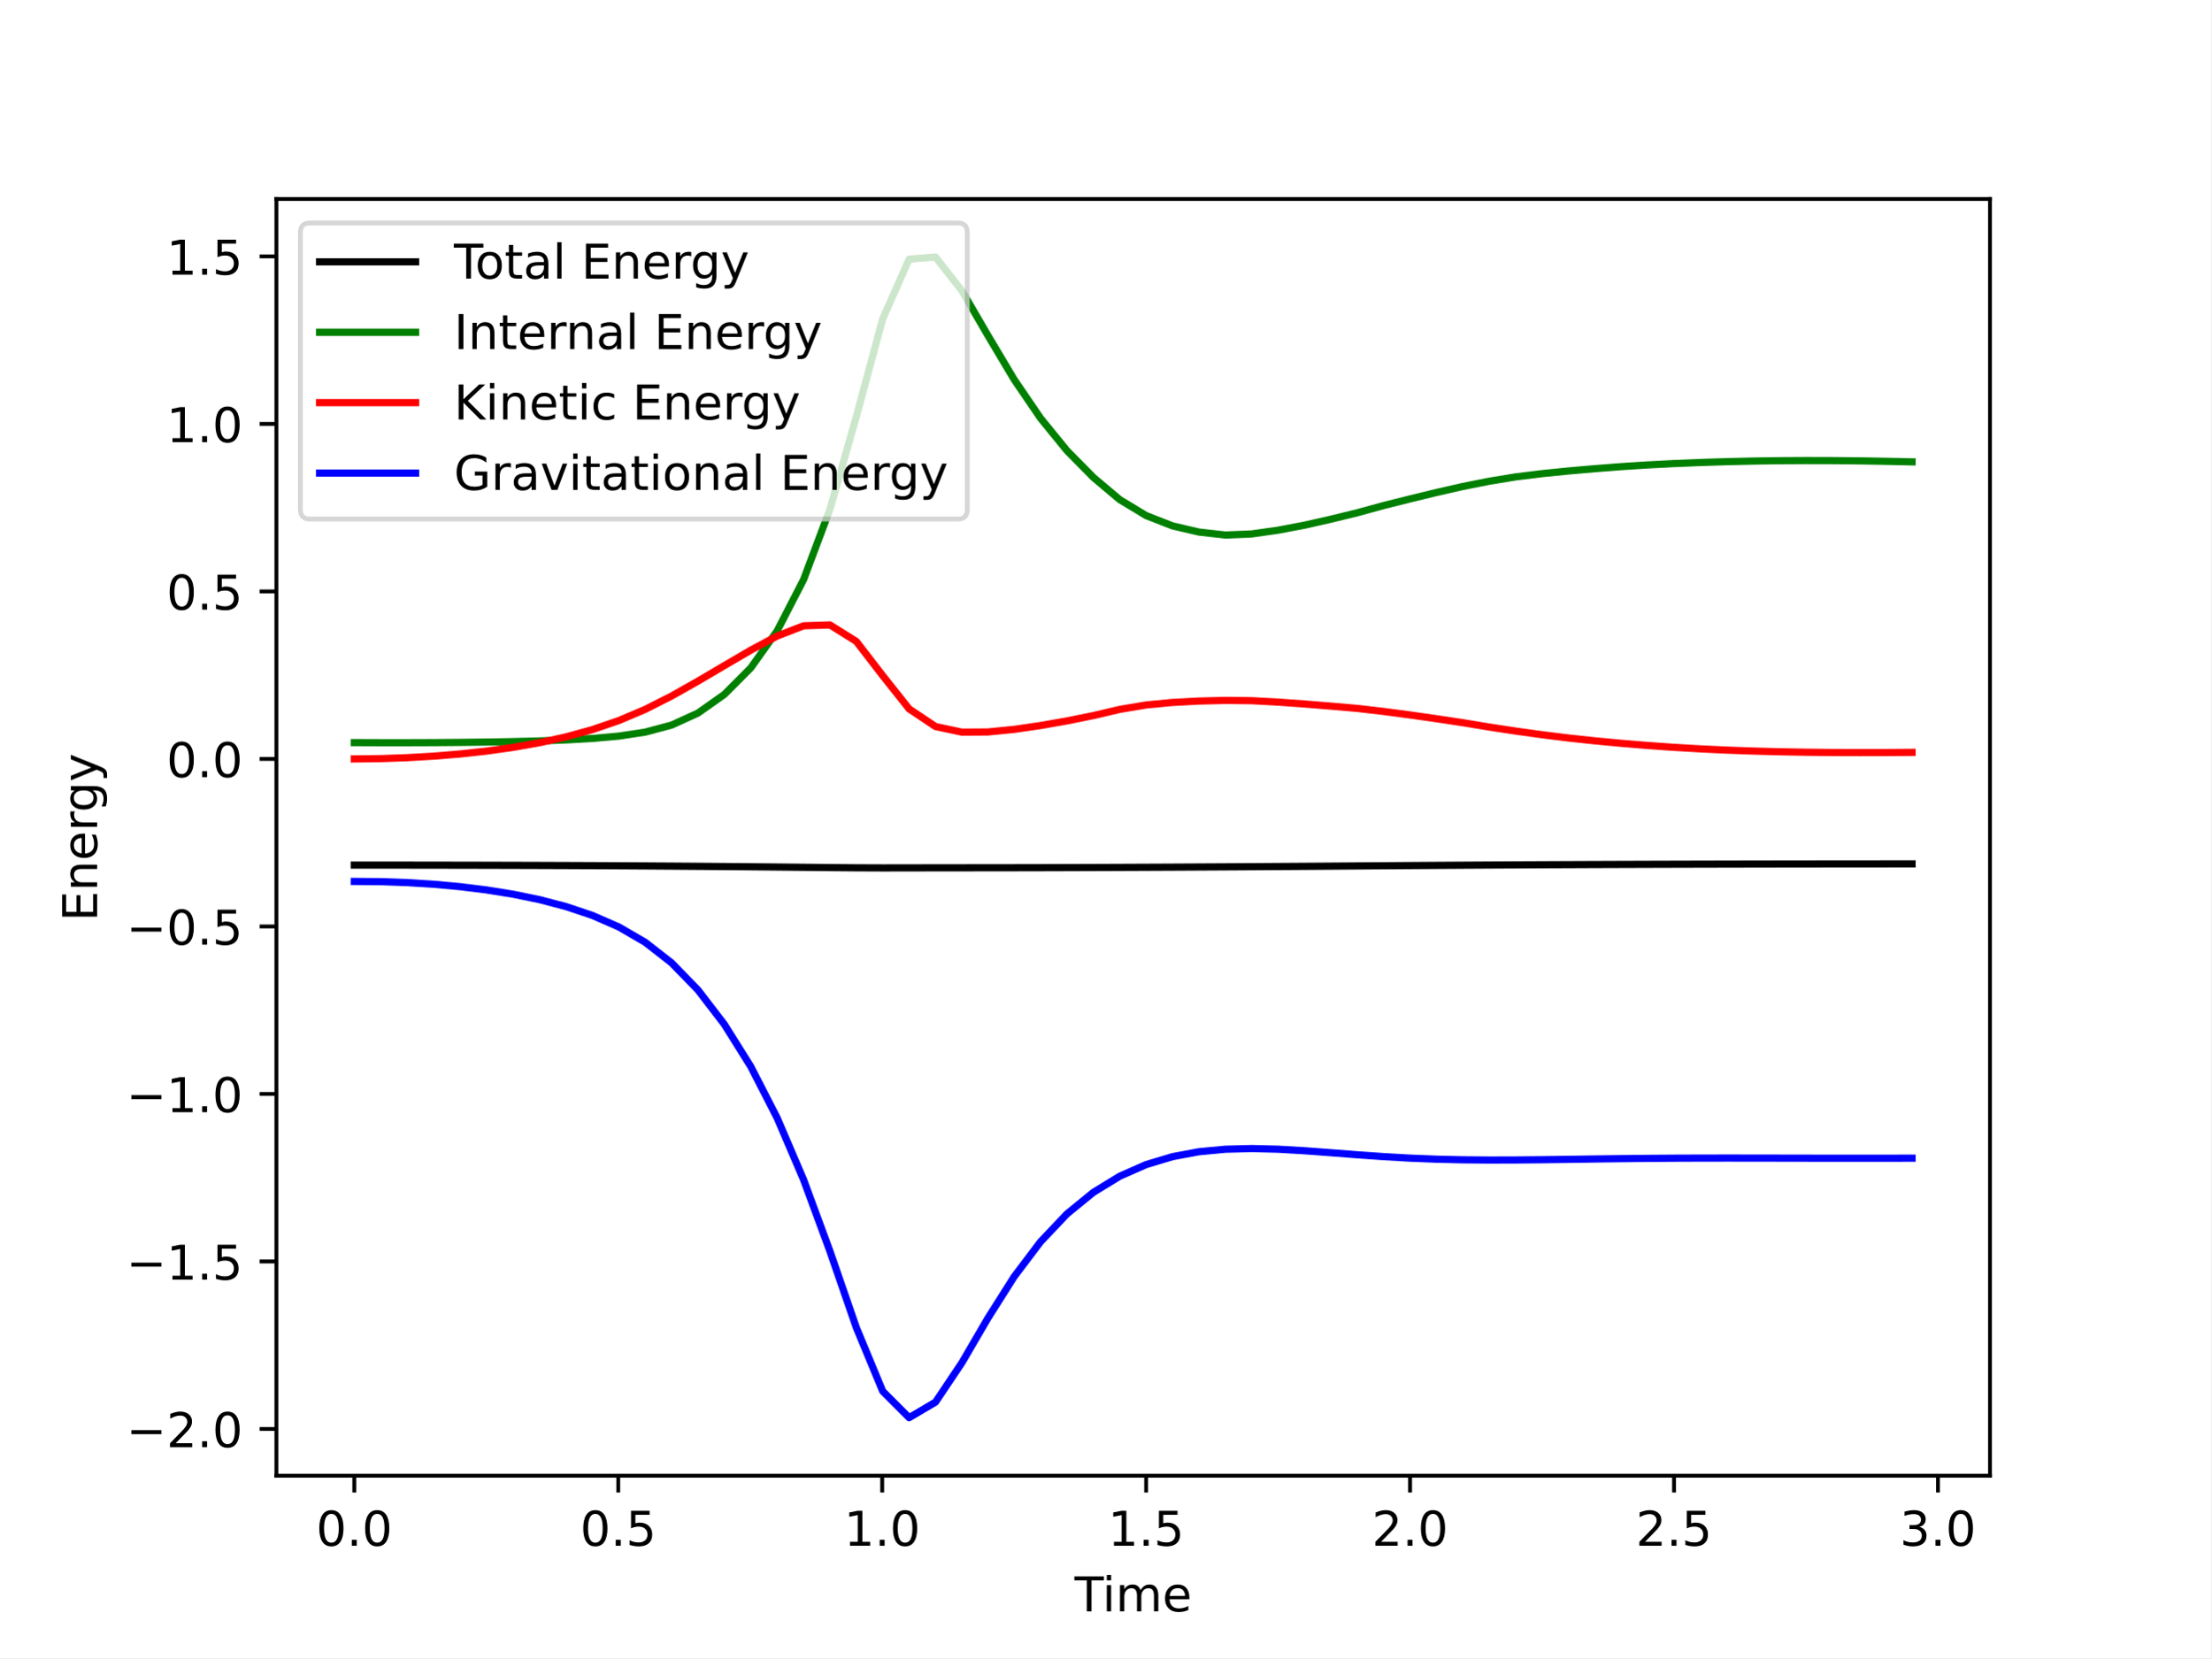
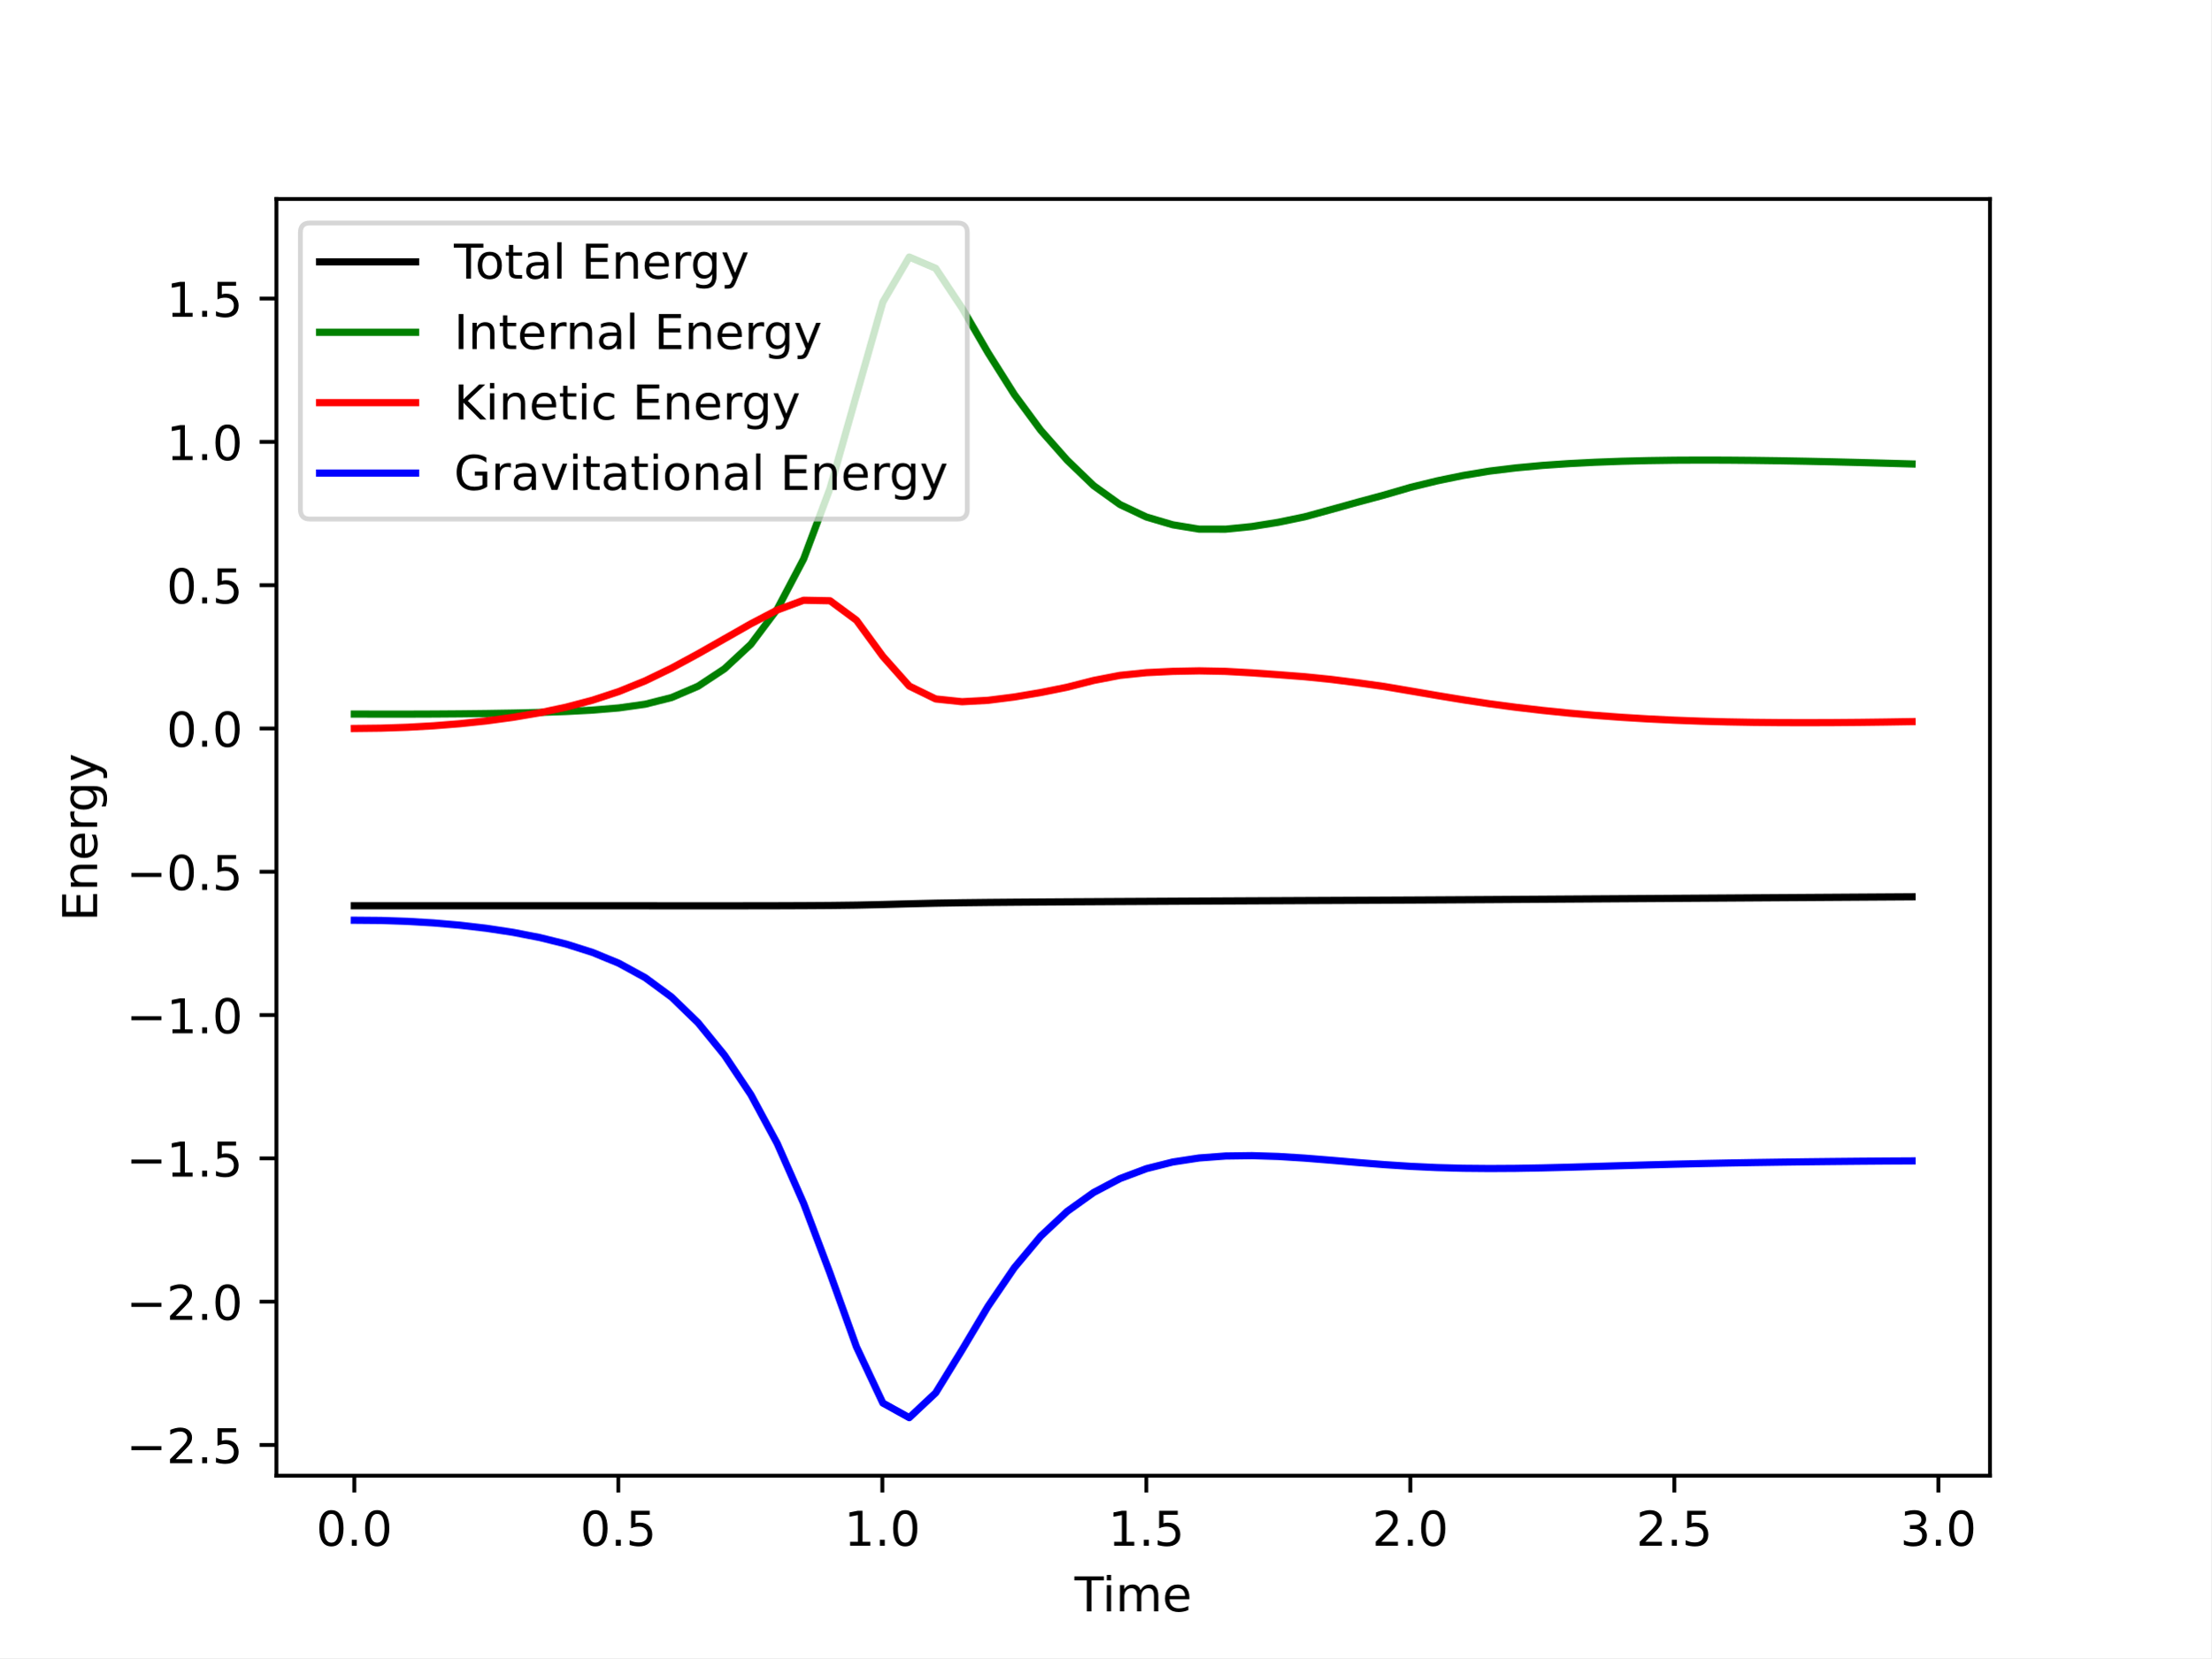
<svg xmlns="http://www.w3.org/2000/svg" xmlns:xlink="http://www.w3.org/1999/xlink" width="460.8pt" height="345.6pt" viewBox="0 0 460.8 345.6" version="1.1">
  <defs>
    <style type="text/css">*{stroke-linejoin: round; stroke-linecap: butt}</style>
  </defs>
  <g id="figure_1">
    <g id="patch_1">
      <path d="M 0 345.6  L 460.8 345.6  L 460.8 0  L 0 0  z " style="fill: #ffffff" />
    </g>
    <g id="axes_1">
      <g id="patch_2">
        <path d="M 57.6 307.584  L 414.72 307.584  L 414.72 41.472  L 57.6 41.472  z " style="fill: #ffffff" />
      </g>
      <g id="matplotlib.axis_1">
        <g id="xtick_1">
          <g id="line2d_1">
            <defs>
-               <path id="m2869c82981" d="M 0 0  L 0 3.5  " style="stroke: #000000; stroke-width: 0.8" />
-             </defs>
-             <g>
-               <use xlink:href="#m2869c82981" x="73.833" y="307.584" style="stroke: #000000; stroke-width: 0.8" />
+               <path id="m0161b5e053" d="M 0 0  L 0 3.5  " style="stroke: #000000; stroke-width: 0.8" />
+             </defs>
+             <g>
+               <use xlink:href="#m0161b5e053" x="73.833" y="307.584" style="stroke: #000000; stroke-width: 0.8" />
            </g>
          </g>
          <g id="text_1">
            <g transform="translate(65.88116 322.1824) scale(0.1 -0.1)">
              <defs>
                <path id="DejaVuSans-30" d="M 2034 4250  Q 1547 4250 1301 3770  Q 1056 3291 1056 2328  Q 1056 1369 1301 889  Q 1547 409 2034 409  Q 2525 409 2770 889  Q 3016 1369 3016 2328  Q 3016 3291 2770 3770  Q 2525 4250 2034 4250  z M 2034 4750  Q 2819 4750 3233 4129  Q 3647 3509 3647 2328  Q 3647 1150 3233 529  Q 2819 -91 2034 -91  Q 1250 -91 836 529  Q 422 1150 422 2328  Q 422 3509 836 4129  Q 1250 4750 2034 4750  z " transform="scale(0.015625)" />
                <path id="DejaVuSans-2e" d="M 684 794  L 1344 794  L 1344 0  L 684 0  L 684 794  z " transform="scale(0.015625)" />
              </defs>
              <use xlink:href="#DejaVuSans-30" />
              <use xlink:href="#DejaVuSans-2e" x="63.623" />
              <use xlink:href="#DejaVuSans-30" x="95.41" />
            </g>
          </g>
        </g>
        <g id="xtick_2">
          <g id="line2d_2">
            <g>
-               <use xlink:href="#m2869c82981" x="128.841" y="307.584" style="stroke: #000000; stroke-width: 0.8" />
+               <use xlink:href="#m0161b5e053" x="128.855" y="307.584" style="stroke: #000000; stroke-width: 0.8" />
            </g>
          </g>
          <g id="text_2">
-             <g transform="translate(120.8893 322.1824) scale(0.1 -0.1)">
+             <g transform="translate(120.9037 322.1824) scale(0.1 -0.1)">
              <defs>
                <path id="DejaVuSans-35" d="M 691 4666  L 3169 4666  L 3169 4134  L 1269 4134  L 1269 2991  Q 1406 3038 1543 3061  Q 1681 3084 1819 3084  Q 2600 3084 3056 2656  Q 3513 2228 3513 1497  Q 3513 744 3044 326  Q 2575 -91 1722 -91  Q 1428 -91 1123 -41  Q 819 9 494 109  L 494 744  Q 775 591 1075 516  Q 1375 441 1709 441  Q 2250 441 2565 725  Q 2881 1009 2881 1497  Q 2881 1984 2565 2268  Q 2250 2553 1709 2553  Q 1456 2553 1204 2497  Q 953 2441 691 2322  L 691 4666  z " transform="scale(0.015625)" />
              </defs>
              <use xlink:href="#DejaVuSans-30" />
              <use xlink:href="#DejaVuSans-2e" x="63.623" />
              <use xlink:href="#DejaVuSans-35" x="95.41" />
            </g>
          </g>
        </g>
        <g id="xtick_3">
          <g id="line2d_3">
            <g>
-               <use xlink:href="#m2869c82981" x="183.849" y="307.584" style="stroke: #000000; stroke-width: 0.8" />
+               <use xlink:href="#m0161b5e053" x="183.878" y="307.584" style="stroke: #000000; stroke-width: 0.8" />
            </g>
          </g>
          <g id="text_3">
-             <g transform="translate(175.8974 322.1824) scale(0.1 -0.1)">
+             <g transform="translate(175.9263 322.1824) scale(0.1 -0.1)">
              <defs>
                <path id="DejaVuSans-31" d="M 794 531  L 1825 531  L 1825 4091  L 703 3866  L 703 4441  L 1819 4666  L 2450 4666  L 2450 531  L 3481 531  L 3481 0  L 794 0  L 794 531  z " transform="scale(0.015625)" />
              </defs>
              <use xlink:href="#DejaVuSans-31" />
              <use xlink:href="#DejaVuSans-2e" x="63.623" />
              <use xlink:href="#DejaVuSans-30" x="95.41" />
            </g>
          </g>
        </g>
        <g id="xtick_4">
          <g id="line2d_4">
            <g>
-               <use xlink:href="#m2869c82981" x="238.857" y="307.584" style="stroke: #000000; stroke-width: 0.8" />
+               <use xlink:href="#m0161b5e053" x="238.9" y="307.584" style="stroke: #000000; stroke-width: 0.8" />
            </g>
          </g>
          <g id="text_4">
-             <g transform="translate(230.9056 322.1824) scale(0.1 -0.1)">
+             <g transform="translate(230.9489 322.1824) scale(0.1 -0.1)">
              <use xlink:href="#DejaVuSans-31" />
              <use xlink:href="#DejaVuSans-2e" x="63.623" />
              <use xlink:href="#DejaVuSans-35" x="95.41" />
            </g>
          </g>
        </g>
        <g id="xtick_5">
          <g id="line2d_5">
            <g>
-               <use xlink:href="#m2869c82981" x="293.865" y="307.584" style="stroke: #000000; stroke-width: 0.8" />
+               <use xlink:href="#m0161b5e053" x="293.923" y="307.584" style="stroke: #000000; stroke-width: 0.8" />
            </g>
          </g>
          <g id="text_5">
-             <g transform="translate(285.9137 322.1824) scale(0.1 -0.1)">
+             <g transform="translate(285.9715 322.1824) scale(0.1 -0.1)">
              <defs>
                <path id="DejaVuSans-32" d="M 1228 531  L 3431 531  L 3431 0  L 469 0  L 469 531  Q 828 903 1448 1529  Q 2069 2156 2228 2338  Q 2531 2678 2651 2914  Q 2772 3150 2772 3378  Q 2772 3750 2511 3984  Q 2250 4219 1831 4219  Q 1534 4219 1204 4116  Q 875 4013 500 3803  L 500 4441  Q 881 4594 1212 4672  Q 1544 4750 1819 4750  Q 2544 4750 2975 4387  Q 3406 4025 3406 3419  Q 3406 3131 3298 2873  Q 3191 2616 2906 2266  Q 2828 2175 2409 1742  Q 1991 1309 1228 531  z " transform="scale(0.015625)" />
              </defs>
              <use xlink:href="#DejaVuSans-32" />
              <use xlink:href="#DejaVuSans-2e" x="63.623" />
              <use xlink:href="#DejaVuSans-30" x="95.41" />
            </g>
          </g>
        </g>
        <g id="xtick_6">
          <g id="line2d_6">
            <g>
-               <use xlink:href="#m2869c82981" x="348.873" y="307.584" style="stroke: #000000; stroke-width: 0.8" />
+               <use xlink:href="#m0161b5e053" x="348.946" y="307.584" style="stroke: #000000; stroke-width: 0.8" />
            </g>
          </g>
          <g id="text_6">
-             <g transform="translate(340.9218 322.1824) scale(0.1 -0.1)">
+             <g transform="translate(340.9941 322.1824) scale(0.1 -0.1)">
              <use xlink:href="#DejaVuSans-32" />
              <use xlink:href="#DejaVuSans-2e" x="63.623" />
              <use xlink:href="#DejaVuSans-35" x="95.41" />
            </g>
          </g>
        </g>
        <g id="xtick_7">
          <g id="line2d_7">
            <g>
-               <use xlink:href="#m2869c82981" x="403.882" y="307.584" style="stroke: #000000; stroke-width: 0.8" />
+               <use xlink:href="#m0161b5e053" x="403.968" y="307.584" style="stroke: #000000; stroke-width: 0.8" />
            </g>
          </g>
          <g id="text_7">
-             <g transform="translate(395.93 322.1824) scale(0.1 -0.1)">
+             <g transform="translate(396.0166 322.1824) scale(0.1 -0.1)">
              <defs>
                <path id="DejaVuSans-33" d="M 2597 2516  Q 3050 2419 3304 2112  Q 3559 1806 3559 1356  Q 3559 666 3084 287  Q 2609 -91 1734 -91  Q 1441 -91 1130 -33  Q 819 25 488 141  L 488 750  Q 750 597 1062 519  Q 1375 441 1716 441  Q 2309 441 2620 675  Q 2931 909 2931 1356  Q 2931 1769 2642 2001  Q 2353 2234 1838 2234  L 1294 2234  L 1294 2753  L 1863 2753  Q 2328 2753 2575 2939  Q 2822 3125 2822 3475  Q 2822 3834 2567 4026  Q 2313 4219 1838 4219  Q 1578 4219 1281 4162  Q 984 4106 628 3988  L 628 4550  Q 988 4650 1302 4700  Q 1616 4750 1894 4750  Q 2613 4750 3031 4423  Q 3450 4097 3450 3541  Q 3450 3153 3228 2886  Q 3006 2619 2597 2516  z " transform="scale(0.015625)" />
              </defs>
              <use xlink:href="#DejaVuSans-33" />
              <use xlink:href="#DejaVuSans-2e" x="63.623" />
              <use xlink:href="#DejaVuSans-30" x="95.41" />
            </g>
          </g>
        </g>
        <g id="text_8">
          <g transform="translate(223.9264 335.8606) scale(0.1 -0.1)">
            <defs>
              <path id="DejaVuSans-54" d="M -19 4666  L 3928 4666  L 3928 4134  L 2272 4134  L 2272 0  L 1638 0  L 1638 4134  L -19 4134  L -19 4666  z " transform="scale(0.015625)" />
              <path id="DejaVuSans-69" d="M 603 3500  L 1178 3500  L 1178 0  L 603 0  L 603 3500  z M 603 4863  L 1178 4863  L 1178 4134  L 603 4134  L 603 4863  z " transform="scale(0.015625)" />
              <path id="DejaVuSans-6d" d="M 3328 2828  Q 3544 3216 3844 3400  Q 4144 3584 4550 3584  Q 5097 3584 5394 3201  Q 5691 2819 5691 2113  L 5691 0  L 5113 0  L 5113 2094  Q 5113 2597 4934 2840  Q 4756 3084 4391 3084  Q 3944 3084 3684 2787  Q 3425 2491 3425 1978  L 3425 0  L 2847 0  L 2847 2094  Q 2847 2600 2669 2842  Q 2491 3084 2119 3084  Q 1678 3084 1418 2786  Q 1159 2488 1159 1978  L 1159 0  L 581 0  L 581 3500  L 1159 3500  L 1159 2956  Q 1356 3278 1631 3431  Q 1906 3584 2284 3584  Q 2666 3584 2933 3390  Q 3200 3197 3328 2828  z " transform="scale(0.015625)" />
              <path id="DejaVuSans-65" d="M 3597 1894  L 3597 1613  L 953 1613  Q 991 1019 1311 708  Q 1631 397 2203 397  Q 2534 397 2845 478  Q 3156 559 3463 722  L 3463 178  Q 3153 47 2828 -22  Q 2503 -91 2169 -91  Q 1331 -91 842 396  Q 353 884 353 1716  Q 353 2575 817 3079  Q 1281 3584 2069 3584  Q 2775 3584 3186 3129  Q 3597 2675 3597 1894  z M 3022 2063  Q 3016 2534 2758 2815  Q 2500 3097 2075 3097  Q 1594 3097 1305 2825  Q 1016 2553 972 2059  L 3022 2063  z " transform="scale(0.015625)" />
            </defs>
            <use xlink:href="#DejaVuSans-54" />
            <use xlink:href="#DejaVuSans-69" x="57.959" />
            <use xlink:href="#DejaVuSans-6d" x="85.742" />
            <use xlink:href="#DejaVuSans-65" x="183.154" />
          </g>
        </g>
      </g>
      <g id="matplotlib.axis_2">
        <g id="ytick_1">
          <g id="line2d_8">
            <defs>
-               <path id="m9aa78bc0cb" d="M 0 0  L -3.5 0  " style="stroke: #000000; stroke-width: 0.8" />
-             </defs>
-             <g>
-               <use xlink:href="#m9aa78bc0cb" x="57.6" y="297.841" style="stroke: #000000; stroke-width: 0.8" />
+               <path id="m5832516629" d="M 0 0  L -3.5 0  " style="stroke: #000000; stroke-width: 0.8" />
+             </defs>
+             <g>
+               <use xlink:href="#m5832516629" x="57.6" y="301.179" style="stroke: #000000; stroke-width: 0.8" />
            </g>
          </g>
          <g id="text_9">
-             <g transform="translate(26.31719 301.6406) scale(0.1 -0.1)">
+             <g transform="translate(26.31719 304.9782) scale(0.1 -0.1)">
              <defs>
                <path id="DejaVuSans-2212" d="M 678 2272  L 4684 2272  L 4684 1741  L 678 1741  L 678 2272  z " transform="scale(0.015625)" />
              </defs>
+               <use xlink:href="#DejaVuSans-2212" />
+               <use xlink:href="#DejaVuSans-32" x="83.789" />
+               <use xlink:href="#DejaVuSans-2e" x="147.412" />
+               <use xlink:href="#DejaVuSans-35" x="179.199" />
+             </g>
+           </g>
+         </g>
+         <g id="ytick_2">
+           <g id="line2d_9">
+             <g>
+               <use xlink:href="#m5832516629" x="57.6" y="271.31" style="stroke: #000000; stroke-width: 0.8" />
+             </g>
+           </g>
+           <g id="text_10">
+             <g transform="translate(26.31719 275.109) scale(0.1 -0.1)">
              <use xlink:href="#DejaVuSans-2212" />
              <use xlink:href="#DejaVuSans-32" x="83.789" />
              <use xlink:href="#DejaVuSans-2e" x="147.412" />
              <use xlink:href="#DejaVuSans-30" x="179.199" />
            </g>
          </g>
        </g>
-         <g id="ytick_2">
-           <g id="line2d_9">
-             <g>
-               <use xlink:href="#m9aa78bc0cb" x="57.6" y="262.927" style="stroke: #000000; stroke-width: 0.8" />
-             </g>
-           </g>
-           <g id="text_10">
-             <g transform="translate(26.31719 266.726) scale(0.1 -0.1)">
+         <g id="ytick_3">
+           <g id="line2d_10">
+             <g>
+               <use xlink:href="#m5832516629" x="57.6" y="241.44" style="stroke: #000000; stroke-width: 0.8" />
+             </g>
+           </g>
+           <g id="text_11">
+             <g transform="translate(26.31719 245.2397) scale(0.1 -0.1)">
              <use xlink:href="#DejaVuSans-2212" />
              <use xlink:href="#DejaVuSans-31" x="83.789" />
              <use xlink:href="#DejaVuSans-2e" x="147.412" />
              <use xlink:href="#DejaVuSans-35" x="179.199" />
            </g>
          </g>
        </g>
-         <g id="ytick_3">
-           <g id="line2d_10">
-             <g>
-               <use xlink:href="#m9aa78bc0cb" x="57.6" y="228.012" style="stroke: #000000; stroke-width: 0.8" />
-             </g>
-           </g>
-           <g id="text_11">
-             <g transform="translate(26.31719 231.8115) scale(0.1 -0.1)">
+         <g id="ytick_4">
+           <g id="line2d_11">
+             <g>
+               <use xlink:href="#m5832516629" x="57.6" y="211.571" style="stroke: #000000; stroke-width: 0.8" />
+             </g>
+           </g>
+           <g id="text_12">
+             <g transform="translate(26.31719 215.3704) scale(0.1 -0.1)">
              <use xlink:href="#DejaVuSans-2212" />
              <use xlink:href="#DejaVuSans-31" x="83.789" />
              <use xlink:href="#DejaVuSans-2e" x="147.412" />
              <use xlink:href="#DejaVuSans-30" x="179.199" />
            </g>
          </g>
        </g>
-         <g id="ytick_4">
-           <g id="line2d_11">
-             <g>
-               <use xlink:href="#m9aa78bc0cb" x="57.6" y="193.098" style="stroke: #000000; stroke-width: 0.8" />
-             </g>
-           </g>
-           <g id="text_12">
-             <g transform="translate(26.31719 196.8969) scale(0.1 -0.1)">
+         <g id="ytick_5">
+           <g id="line2d_12">
+             <g>
+               <use xlink:href="#m5832516629" x="57.6" y="181.702" style="stroke: #000000; stroke-width: 0.8" />
+             </g>
+           </g>
+           <g id="text_13">
+             <g transform="translate(26.31719 185.5011) scale(0.1 -0.1)">
              <use xlink:href="#DejaVuSans-2212" />
              <use xlink:href="#DejaVuSans-30" x="83.789" />
              <use xlink:href="#DejaVuSans-2e" x="147.412" />
              <use xlink:href="#DejaVuSans-35" x="179.199" />
            </g>
          </g>
        </g>
-         <g id="ytick_5">
-           <g id="line2d_12">
-             <g>
-               <use xlink:href="#m9aa78bc0cb" x="57.6" y="158.183" style="stroke: #000000; stroke-width: 0.8" />
-             </g>
-           </g>
-           <g id="text_13">
-             <g transform="translate(34.69687 161.9823) scale(0.1 -0.1)">
-               <use xlink:href="#DejaVuSans-30" />
-               <use xlink:href="#DejaVuSans-2e" x="63.623" />
-               <use xlink:href="#DejaVuSans-30" x="95.41" />
-             </g>
-           </g>
-         </g>
        <g id="ytick_6">
          <g id="line2d_13">
            <g>
-               <use xlink:href="#m9aa78bc0cb" x="57.6" y="123.269" style="stroke: #000000; stroke-width: 0.8" />
+               <use xlink:href="#m5832516629" x="57.6" y="151.833" style="stroke: #000000; stroke-width: 0.8" />
            </g>
          </g>
          <g id="text_14">
-             <g transform="translate(34.69687 127.0678) scale(0.1 -0.1)">
+             <g transform="translate(34.69687 155.6319) scale(0.1 -0.1)">
              <use xlink:href="#DejaVuSans-30" />
              <use xlink:href="#DejaVuSans-2e" x="63.623" />
-               <use xlink:href="#DejaVuSans-35" x="95.41" />
+               <use xlink:href="#DejaVuSans-30" x="95.41" />
            </g>
          </g>
        </g>
        <g id="ytick_7">
          <g id="line2d_14">
            <g>
-               <use xlink:href="#m9aa78bc0cb" x="57.6" y="88.354" style="stroke: #000000; stroke-width: 0.8" />
+               <use xlink:href="#m5832516629" x="57.6" y="121.963" style="stroke: #000000; stroke-width: 0.8" />
            </g>
          </g>
          <g id="text_15">
-             <g transform="translate(34.69687 92.15322) scale(0.1 -0.1)">
-               <use xlink:href="#DejaVuSans-31" />
-               <use xlink:href="#DejaVuSans-2e" x="63.623" />
-               <use xlink:href="#DejaVuSans-30" x="95.41" />
+             <g transform="translate(34.69687 125.7626) scale(0.1 -0.1)">
+               <use xlink:href="#DejaVuSans-30" />
+               <use xlink:href="#DejaVuSans-2e" x="63.623" />
+               <use xlink:href="#DejaVuSans-35" x="95.41" />
            </g>
          </g>
        </g>
        <g id="ytick_8">
          <g id="line2d_15">
            <g>
-               <use xlink:href="#m9aa78bc0cb" x="57.6" y="53.439" style="stroke: #000000; stroke-width: 0.8" />
+               <use xlink:href="#m5832516629" x="57.6" y="92.094" style="stroke: #000000; stroke-width: 0.8" />
            </g>
          </g>
          <g id="text_16">
-             <g transform="translate(34.69687 57.23866) scale(0.1 -0.1)">
+             <g transform="translate(34.69687 95.89332) scale(0.1 -0.1)">
              <use xlink:href="#DejaVuSans-31" />
              <use xlink:href="#DejaVuSans-2e" x="63.623" />
+               <use xlink:href="#DejaVuSans-30" x="95.41" />
+             </g>
+           </g>
+         </g>
+         <g id="ytick_9">
+           <g id="line2d_16">
+             <g>
+               <use xlink:href="#m5832516629" x="57.6" y="62.225" style="stroke: #000000; stroke-width: 0.8" />
+             </g>
+           </g>
+           <g id="text_17">
+             <g transform="translate(34.69687 66.02405) scale(0.1 -0.1)">
+               <use xlink:href="#DejaVuSans-31" />
+               <use xlink:href="#DejaVuSans-2e" x="63.623" />
              <use xlink:href="#DejaVuSans-35" x="95.41" />
            </g>
          </g>
        </g>
-         <g id="text_17">
+         <g id="text_18">
          <g transform="translate(20.2375 192.0342) rotate(-90) scale(0.1 -0.1)">
            <defs>
              <path id="DejaVuSans-45" d="M 628 4666  L 3578 4666  L 3578 4134  L 1259 4134  L 1259 2753  L 3481 2753  L 3481 2222  L 1259 2222  L 1259 531  L 3634 531  L 3634 0  L 628 0  L 628 4666  z " transform="scale(0.015625)" />
              <path id="DejaVuSans-6e" d="M 3513 2113  L 3513 0  L 2938 0  L 2938 2094  Q 2938 2591 2744 2837  Q 2550 3084 2163 3084  Q 1697 3084 1428 2787  Q 1159 2491 1159 1978  L 1159 0  L 581 0  L 581 3500  L 1159 3500  L 1159 2956  Q 1366 3272 1645 3428  Q 1925 3584 2291 3584  Q 2894 3584 3203 3211  Q 3513 2838 3513 2113  z " transform="scale(0.015625)" />
              <path id="DejaVuSans-72" d="M 2631 2963  Q 2534 3019 2420 3045  Q 2306 3072 2169 3072  Q 1681 3072 1420 2755  Q 1159 2438 1159 1844  L 1159 0  L 581 0  L 581 3500  L 1159 3500  L 1159 2956  Q 1341 3275 1631 3429  Q 1922 3584 2338 3584  Q 2397 3584 2469 3576  Q 2541 3569 2628 3553  L 2631 2963  z " transform="scale(0.015625)" />
              <path id="DejaVuSans-67" d="M 2906 1791  Q 2906 2416 2648 2759  Q 2391 3103 1925 3103  Q 1463 3103 1205 2759  Q 947 2416 947 1791  Q 947 1169 1205 825  Q 1463 481 1925 481  Q 2391 481 2648 825  Q 2906 1169 2906 1791  z M 3481 434  Q 3481 -459 3084 -895  Q 2688 -1331 1869 -1331  Q 1566 -1331 1297 -1286  Q 1028 -1241 775 -1147  L 775 -588  Q 1028 -725 1275 -790  Q 1522 -856 1778 -856  Q 2344 -856 2625 -561  Q 2906 -266 2906 331  L 2906 616  Q 2728 306 2450 153  Q 2172 0 1784 0  Q 1141 0 747 490  Q 353 981 353 1791  Q 353 2603 747 3093  Q 1141 3584 1784 3584  Q 2172 3584 2450 3431  Q 2728 3278 2906 2969  L 2906 3500  L 3481 3500  L 3481 434  z " transform="scale(0.015625)" />
              <path id="DejaVuSans-79" d="M 2059 -325  Q 1816 -950 1584 -1140  Q 1353 -1331 966 -1331  L 506 -1331  L 506 -850  L 844 -850  Q 1081 -850 1212 -737  Q 1344 -625 1503 -206  L 1606 56  L 191 3500  L 800 3500  L 1894 763  L 2988 3500  L 3597 3500  L 2059 -325  z " transform="scale(0.015625)" />
            </defs>
            <use xlink:href="#DejaVuSans-45" />
            <use xlink:href="#DejaVuSans-6e" x="63.184" />
            <use xlink:href="#DejaVuSans-65" x="126.562" />
            <use xlink:href="#DejaVuSans-72" x="188.086" />
            <use xlink:href="#DejaVuSans-67" x="227.449" />
            <use xlink:href="#DejaVuSans-79" x="290.926" />
          </g>
        </g>
      </g>
-       <g id="line2d_16">
-         <path d="M 73.833 180.315  L 79.444 180.315  L 84.834 180.319  L 90.335 180.326  L 95.836 180.336  L 101.337 180.348  L 106.948 180.364  L 112.448 180.382  L 117.949 180.404  L 123.45 180.428  L 128.951 180.456  L 134.451 180.489  L 139.952 180.526  L 145.453 180.568  L 150.954 180.613  L 156.454 180.662  L 161.955 180.715  L 167.456 180.771  L 172.957 180.829  L 178.457 180.877  L 183.958 180.899  L 189.459 180.892  L 194.96 180.88  L 200.461 180.875  L 205.852 180.87  L 211.353 180.862  L 216.854 180.85  L 222.355 180.834  L 227.857 180.814  L 233.358 180.792  L 238.859 180.767  L 244.36 180.74  L 249.861 180.71  L 255.362 180.679  L 260.863 180.645  L 266.364 180.608  L 271.865 180.57  L 277.366 180.531  L 282.867 180.49  L 288.368 180.449  L 293.869 180.409  L 299.37 180.37  L 304.87 180.334  L 310.371 180.3  L 315.871 180.269  L 321.371 180.24  L 326.872 180.215  L 332.372 180.191  L 337.873 180.17  L 343.373 180.151  L 348.874 180.134  L 354.484 180.119  L 359.984 180.106  L 365.485 180.094  L 370.985 180.085  L 376.486 180.077  L 381.986 180.071  L 387.486 180.066  L 392.987 180.062  L 398.487 180.059  " clip-path="url(#p518687a053)" style="fill: none; stroke: #000000; stroke-width: 1.5; stroke-linecap: square" />
-       </g>
      <g id="line2d_17">
-         <path d="M 73.833 154.779  L 79.444 154.801  L 84.834 154.801  L 90.335 154.781  L 95.836 154.74  L 101.337 154.673  L 106.948 154.572  L 112.448 154.429  L 117.949 154.223  L 123.45 153.915  L 128.951 153.427  L 134.451 152.597  L 139.952 151.128  L 145.453 148.622  L 150.954 144.738  L 156.454 139.217  L 161.955 131.498  L 167.456 120.832  L 172.957 106.151  L 178.457 86.839  L 183.958 66.462  L 189.459 54.015  L 194.96 53.568  L 200.461 60.605  L 205.852 69.877  L 211.353 79.104  L 216.854 87.168  L 222.355 93.922  L 227.857 99.502  L 233.358 104.136  L 238.859 107.462  L 244.36 109.609  L 249.861 110.896  L 255.362 111.516  L 260.863 111.288  L 266.364 110.505  L 271.865 109.462  L 277.366 108.216  L 282.867 106.871  L 288.368 105.362  L 293.869 103.983  L 299.37 102.643  L 304.87 101.392  L 310.371 100.298  L 315.871 99.397  L 321.371 98.717  L 326.872 98.163  L 332.372 97.684  L 337.873 97.257  L 343.373 96.903  L 348.874 96.62  L 354.484 96.391  L 359.984 96.218  L 365.485 96.094  L 370.985 96.016  L 376.486 95.986  L 381.986 96  L 387.486 96.054  L 392.987 96.145  L 398.487 96.265  " clip-path="url(#p518687a053)" style="fill: none; stroke: #008000; stroke-width: 1.5; stroke-linecap: square" />
+         <path d="M 73.833 188.796  L 79.445 188.795  L 84.837 188.795  L 90.34 188.794  L 95.842 188.794  L 101.344 188.793  L 106.956 188.793  L 112.458 188.793  L 117.961 188.793  L 123.463 188.794  L 128.965 188.796  L 134.467 188.798  L 139.969 188.802  L 145.472 188.805  L 150.974 188.804  L 156.476 188.798  L 161.978 188.788  L 167.48 188.767  L 172.983 188.73  L 178.485 188.658  L 183.987 188.533  L 189.489 188.38  L 194.992 188.251  L 200.494 188.16  L 205.887 188.097  L 211.389 188.048  L 216.892 188.008  L 222.394 187.972  L 227.897 187.94  L 233.399 187.908  L 238.902 187.878  L 244.405 187.847  L 249.907 187.816  L 255.41 187.789  L 260.912 187.761  L 266.415 187.734  L 271.917 187.707  L 277.42 187.681  L 282.922 187.655  L 288.522 187.628  L 293.952 187.6  L 299.454 187.569  L 304.956 187.536  L 310.458 187.502  L 315.959 187.466  L 321.461 187.43  L 326.963 187.393  L 332.465 187.357  L 337.967 187.321  L 343.469 187.285  L 348.971 187.249  L 354.472 187.212  L 359.974 187.176  L 365.476 187.139  L 370.978 187.102  L 376.48 187.066  L 381.982 187.029  L 387.484 186.992  L 392.985 186.956  L 398.487 186.92  " clip-path="url(#p049c8ab7bf)" style="fill: none; stroke: #000000; stroke-width: 1.5; stroke-linecap: square" />
      </g>
      <g id="line2d_18">
-         <path d="M 73.833 158.183  L 79.444 158.112  L 84.834 157.924  L 90.335 157.608  L 95.836 157.157  L 101.337 156.558  L 106.948 155.773  L 112.448 154.802  L 117.949 153.589  L 123.45 152.076  L 128.951 150.19  L 134.451 147.859  L 139.952 145.076  L 145.453 141.967  L 150.954 138.73  L 156.454 135.515  L 161.955 132.567  L 167.456 130.436  L 172.957 130.251  L 178.457 133.69  L 183.958 140.825  L 189.459 147.753  L 194.96 151.431  L 200.461 152.6  L 205.852 152.566  L 211.353 152.023  L 216.854 151.225  L 222.355 150.26  L 227.857 149.148  L 233.358 147.857  L 238.859 146.933  L 244.36 146.412  L 249.861 146.119  L 255.362 145.987  L 260.863 146.044  L 266.364 146.34  L 271.865 146.731  L 277.366 147.178  L 282.867 147.653  L 288.368 148.289  L 293.869 149.016  L 299.37 149.804  L 304.87 150.63  L 310.371 151.539  L 315.871 152.376  L 321.371 153.139  L 326.872 153.82  L 332.372 154.412  L 337.873 154.927  L 343.373 155.378  L 348.874 155.766  L 354.484 156.093  L 359.984 156.35  L 365.485 156.547  L 370.985 156.692  L 376.486 156.789  L 381.986 156.844  L 387.486 156.863  L 392.987 156.852  L 398.487 156.814  " clip-path="url(#p518687a053)" style="fill: none; stroke: #ff0000; stroke-width: 1.5; stroke-linecap: square" />
+         <path d="M 73.833 148.829  L 79.445 148.847  L 84.837 148.844  L 90.34 148.824  L 95.842 148.783  L 101.344 148.719  L 106.956 148.623  L 112.458 148.489  L 117.961 148.296  L 123.463 148.009  L 128.965 147.553  L 134.467 146.774  L 139.969 145.387  L 145.472 143.032  L 150.974 139.402  L 156.476 134.291  L 161.978 126.956  L 167.48 116.498  L 172.983 101.77  L 178.485 82.315  L 183.987 62.956  L 189.489 53.568  L 194.992 55.918  L 200.494 64.204  L 205.887 73.488  L 211.389 82.216  L 216.892 89.679  L 222.394 95.907  L 227.897 101.208  L 233.399 105.151  L 238.902 107.755  L 244.405 109.378  L 249.907 110.285  L 255.41 110.292  L 260.912 109.74  L 266.415 108.853  L 271.917 107.714  L 277.42 106.204  L 282.922 104.672  L 288.522 103.161  L 293.952 101.58  L 299.454 100.231  L 304.956 99.094  L 310.458 98.182  L 315.959 97.511  L 321.461 97  L 326.963 96.624  L 332.465 96.342  L 337.967 96.136  L 343.469 95.998  L 348.971 95.917  L 354.472 95.89  L 359.974 95.906  L 365.476 95.956  L 370.978 96.033  L 376.48 96.135  L 381.982 96.257  L 387.484 96.396  L 392.985 96.546  L 398.487 96.7  " clip-path="url(#p049c8ab7bf)" style="fill: none; stroke: #008000; stroke-width: 1.5; stroke-linecap: square" />
      </g>
      <g id="line2d_19">
-         <path d="M 73.833 183.717  L 79.444 183.767  L 84.834 183.959  L 90.335 184.301  L 95.836 184.803  L 101.337 185.481  L 106.948 186.383  L 112.448 187.515  L 117.949 188.956  L 123.45 190.802  L 128.951 193.204  L 134.451 196.397  L 139.952 200.687  L 145.453 206.343  L 150.954 213.51  L 156.454 222.295  L 161.955 233.014  L 167.456 245.867  L 172.957 260.792  L 178.457 276.713  L 183.958 289.977  L 189.459 295.488  L 194.96 292.246  L 200.461 284.034  L 205.852 274.791  L 211.353 266.099  L 216.854 258.822  L 222.355 253.016  L 227.857 248.529  L 233.358 245.163  L 238.859 242.736  L 244.36 241.084  L 249.861 240.06  L 255.362 239.535  L 260.863 239.394  L 266.364 239.531  L 271.865 239.851  L 277.366 240.263  L 282.867 240.692  L 288.368 241.08  L 293.869 241.394  L 299.37 241.614  L 304.87 241.742  L 310.371 241.79  L 315.871 241.776  L 321.371 241.723  L 326.872 241.649  L 332.372 241.57  L 337.873 241.5  L 343.373 241.444  L 348.874 241.405  L 354.484 241.384  L 359.984 241.378  L 365.485 241.382  L 370.985 241.392  L 376.486 241.403  L 381.986 241.41  L 387.486 241.412  L 392.987 241.409  L 398.487 241.4  " clip-path="url(#p518687a053)" style="fill: none; stroke: #0000ff; stroke-width: 1.5; stroke-linecap: square" />
+         <path d="M 73.833 151.833  L 79.445 151.765  L 84.837 151.583  L 90.34 151.277  L 95.842 150.841  L 101.344 150.262  L 106.956 149.504  L 112.458 148.567  L 117.961 147.399  L 123.463 145.946  L 128.965 144.138  L 134.467 141.907  L 139.969 139.248  L 145.472 136.27  L 150.974 133.147  L 156.476 130.017  L 161.978 127.141  L 167.48 125.108  L 172.983 125.214  L 178.485 129.278  L 183.987 136.806  L 189.489 142.993  L 194.992 145.679  L 200.494 146.259  L 205.887 145.967  L 211.389 145.27  L 216.892 144.343  L 222.394 143.234  L 227.897 141.83  L 233.399 140.765  L 238.902 140.198  L 244.405 139.931  L 249.907 139.826  L 255.41 139.933  L 260.912 140.238  L 266.415 140.625  L 271.917 141.049  L 277.42 141.608  L 282.922 142.302  L 288.522 143.089  L 293.952 144.012  L 299.454 144.956  L 304.956 145.862  L 310.458 146.694  L 315.959 147.425  L 321.461 148.067  L 326.963 148.627  L 332.465 149.106  L 337.967 149.51  L 343.469 149.843  L 348.971 150.109  L 354.472 150.314  L 359.974 150.463  L 365.476 150.56  L 370.978 150.614  L 376.48 150.629  L 381.982 150.61  L 387.484 150.563  L 392.985 150.492  L 398.487 150.402  " clip-path="url(#p049c8ab7bf)" style="fill: none; stroke: #ff0000; stroke-width: 1.5; stroke-linecap: square" />
+       </g>
+       <g id="line2d_20">
+         <path d="M 73.833 191.805  L 79.445 191.854  L 84.837 192.038  L 90.34 192.364  L 95.842 192.84  L 101.344 193.482  L 106.956 194.336  L 112.458 195.407  L 117.961 196.768  L 123.463 198.509  L 128.965 200.774  L 134.467 203.786  L 139.969 207.837  L 145.472 213.173  L 150.974 219.925  L 156.476 228.159  L 161.978 238.36  L 167.48 250.83  L 172.983 265.415  L 178.485 280.734  L 183.987 292.44  L 189.489 295.488  L 194.992 290.322  L 200.494 281.365  L 205.887 272.31  L 211.389 264.231  L 216.892 257.654  L 222.394 252.499  L 227.897 248.569  L 233.399 245.66  L 238.902 243.592  L 244.405 242.205  L 249.907 241.361  L 255.41 240.95  L 260.912 240.873  L 266.415 241.047  L 271.917 241.393  L 277.42 241.838  L 282.922 242.308  L 288.522 242.75  L 293.952 243.106  L 299.454 243.364  L 304.956 243.513  L 310.458 243.564  L 315.959 243.529  L 321.461 243.43  L 326.963 243.291  L 332.465 243.131  L 337.967 242.965  L 343.469 242.805  L 348.971 242.657  L 354.472 242.527  L 359.974 242.414  L 365.476 242.316  L 370.978 242.233  L 376.48 242.16  L 381.982 242.098  L 387.484 242.044  L 392.985 242  L 398.487 241.969  " clip-path="url(#p049c8ab7bf)" style="fill: none; stroke: #0000ff; stroke-width: 1.5; stroke-linecap: square" />
      </g>
      <g id="patch_3">
        <path d="M 57.6 307.584  L 57.6 41.472  " style="fill: none; stroke: #000000; stroke-width: 0.8; stroke-linejoin: miter; stroke-linecap: square" />
      </g>
      <g id="patch_4">
        <path d="M 414.72 307.584  L 414.72 41.472  " style="fill: none; stroke: #000000; stroke-width: 0.8; stroke-linejoin: miter; stroke-linecap: square" />
      </g>
      <g id="patch_5">
        <path d="M 57.6 307.584  L 414.72 307.584  " style="fill: none; stroke: #000000; stroke-width: 0.8; stroke-linejoin: miter; stroke-linecap: square" />
      </g>
      <g id="patch_6">
        <path d="M 57.6 41.472  L 414.72 41.472  " style="fill: none; stroke: #000000; stroke-width: 0.8; stroke-linejoin: miter; stroke-linecap: square" />
      </g>
      <g id="legend_1">
        <g id="patch_7">
          <path d="M 64.6 108.184  L 199.584 108.184  Q 201.584 108.184 201.584 106.184  L 201.584 48.472  Q 201.584 46.472 199.584 46.472  L 64.6 46.472  Q 62.6 46.472 62.6 48.472  L 62.6 106.184  Q 62.6 108.184 64.6 108.184  z " style="fill: #ffffff; opacity: 0.8; stroke: #cccccc; stroke-linejoin: miter" />
        </g>
-         <g id="line2d_20">
+         <g id="line2d_21">
          <path d="M 66.6 54.57  L 76.6 54.57  L 86.6 54.57  " style="fill: none; stroke: #000000; stroke-width: 1.5; stroke-linecap: square" />
        </g>
-         <g id="text_18">
+         <g id="text_19">
          <g transform="translate(94.6 58.07044) scale(0.1 -0.1)">
            <defs>
              <path id="DejaVuSans-6f" d="M 1959 3097  Q 1497 3097 1228 2736  Q 959 2375 959 1747  Q 959 1119 1226 758  Q 1494 397 1959 397  Q 2419 397 2687 759  Q 2956 1122 2956 1747  Q 2956 2369 2687 2733  Q 2419 3097 1959 3097  z M 1959 3584  Q 2709 3584 3137 3096  Q 3566 2609 3566 1747  Q 3566 888 3137 398  Q 2709 -91 1959 -91  Q 1206 -91 779 398  Q 353 888 353 1747  Q 353 2609 779 3096  Q 1206 3584 1959 3584  z " transform="scale(0.015625)" />
              <path id="DejaVuSans-74" d="M 1172 4494  L 1172 3500  L 2356 3500  L 2356 3053  L 1172 3053  L 1172 1153  Q 1172 725 1289 603  Q 1406 481 1766 481  L 2356 481  L 2356 0  L 1766 0  Q 1100 0 847 248  Q 594 497 594 1153  L 594 3053  L 172 3053  L 172 3500  L 594 3500  L 594 4494  L 1172 4494  z " transform="scale(0.015625)" />
              <path id="DejaVuSans-61" d="M 2194 1759  Q 1497 1759 1228 1600  Q 959 1441 959 1056  Q 959 750 1161 570  Q 1363 391 1709 391  Q 2188 391 2477 730  Q 2766 1069 2766 1631  L 2766 1759  L 2194 1759  z M 3341 1997  L 3341 0  L 2766 0  L 2766 531  Q 2569 213 2275 61  Q 1981 -91 1556 -91  Q 1019 -91 701 211  Q 384 513 384 1019  Q 384 1609 779 1909  Q 1175 2209 1959 2209  L 2766 2209  L 2766 2266  Q 2766 2663 2505 2880  Q 2244 3097 1772 3097  Q 1472 3097 1187 3025  Q 903 2953 641 2809  L 641 3341  Q 956 3463 1253 3523  Q 1550 3584 1831 3584  Q 2591 3584 2966 3190  Q 3341 2797 3341 1997  z " transform="scale(0.015625)" />
              <path id="DejaVuSans-6c" d="M 603 4863  L 1178 4863  L 1178 0  L 603 0  L 603 4863  z " transform="scale(0.015625)" />
              <path id="DejaVuSans-20" transform="scale(0.015625)" />
            </defs>
            <use xlink:href="#DejaVuSans-54" />
            <use xlink:href="#DejaVuSans-6f" x="44.084" />
            <use xlink:href="#DejaVuSans-74" x="105.266" />
            <use xlink:href="#DejaVuSans-61" x="144.475" />
            <use xlink:href="#DejaVuSans-6c" x="205.754" />
            <use xlink:href="#DejaVuSans-20" x="233.537" />
            <use xlink:href="#DejaVuSans-45" x="265.324" />
            <use xlink:href="#DejaVuSans-6e" x="328.508" />
            <use xlink:href="#DejaVuSans-65" x="391.887" />
            <use xlink:href="#DejaVuSans-72" x="453.41" />
            <use xlink:href="#DejaVuSans-67" x="492.773" />
            <use xlink:href="#DejaVuSans-79" x="556.25" />
          </g>
        </g>
-         <g id="line2d_21">
+         <g id="line2d_22">
          <path d="M 66.6 69.249  L 76.6 69.249  L 86.6 69.249  " style="fill: none; stroke: #008000; stroke-width: 1.5; stroke-linecap: square" />
        </g>
-         <g id="text_19">
+         <g id="text_20">
          <g transform="translate(94.6 72.74856) scale(0.1 -0.1)">
            <defs>
              <path id="DejaVuSans-49" d="M 628 4666  L 1259 4666  L 1259 0  L 628 0  L 628 4666  z " transform="scale(0.015625)" />
            </defs>
            <use xlink:href="#DejaVuSans-49" />
            <use xlink:href="#DejaVuSans-6e" x="29.492" />
            <use xlink:href="#DejaVuSans-74" x="92.871" />
            <use xlink:href="#DejaVuSans-65" x="132.08" />
            <use xlink:href="#DejaVuSans-72" x="193.604" />
            <use xlink:href="#DejaVuSans-6e" x="232.967" />
            <use xlink:href="#DejaVuSans-61" x="296.346" />
            <use xlink:href="#DejaVuSans-6c" x="357.625" />
            <use xlink:href="#DejaVuSans-20" x="385.408" />
            <use xlink:href="#DejaVuSans-45" x="417.195" />
            <use xlink:href="#DejaVuSans-6e" x="480.379" />
            <use xlink:href="#DejaVuSans-65" x="543.758" />
            <use xlink:href="#DejaVuSans-72" x="605.281" />
            <use xlink:href="#DejaVuSans-67" x="644.645" />
            <use xlink:href="#DejaVuSans-79" x="708.121" />
          </g>
        </g>
-         <g id="line2d_22">
+         <g id="line2d_23">
          <path d="M 66.6 83.927  L 76.6 83.927  L 86.6 83.927  " style="fill: none; stroke: #ff0000; stroke-width: 1.5; stroke-linecap: square" />
        </g>
-         <g id="text_20">
+         <g id="text_21">
          <g transform="translate(94.6 87.42669) scale(0.1 -0.1)">
            <defs>
              <path id="DejaVuSans-4b" d="M 628 4666  L 1259 4666  L 1259 2694  L 3353 4666  L 4166 4666  L 1850 2491  L 4331 0  L 3500 0  L 1259 2247  L 1259 0  L 628 0  L 628 4666  z " transform="scale(0.015625)" />
              <path id="DejaVuSans-63" d="M 3122 3366  L 3122 2828  Q 2878 2963 2633 3030  Q 2388 3097 2138 3097  Q 1578 3097 1268 2742  Q 959 2388 959 1747  Q 959 1106 1268 751  Q 1578 397 2138 397  Q 2388 397 2633 464  Q 2878 531 3122 666  L 3122 134  Q 2881 22 2623 -34  Q 2366 -91 2075 -91  Q 1284 -91 818 406  Q 353 903 353 1747  Q 353 2603 823 3093  Q 1294 3584 2113 3584  Q 2378 3584 2631 3529  Q 2884 3475 3122 3366  z " transform="scale(0.015625)" />
            </defs>
            <use xlink:href="#DejaVuSans-4b" />
            <use xlink:href="#DejaVuSans-69" x="65.576" />
            <use xlink:href="#DejaVuSans-6e" x="93.359" />
            <use xlink:href="#DejaVuSans-65" x="156.738" />
            <use xlink:href="#DejaVuSans-74" x="218.262" />
            <use xlink:href="#DejaVuSans-69" x="257.471" />
            <use xlink:href="#DejaVuSans-63" x="285.254" />
            <use xlink:href="#DejaVuSans-20" x="340.234" />
            <use xlink:href="#DejaVuSans-45" x="372.021" />
            <use xlink:href="#DejaVuSans-6e" x="435.205" />
            <use xlink:href="#DejaVuSans-65" x="498.584" />
            <use xlink:href="#DejaVuSans-72" x="560.107" />
            <use xlink:href="#DejaVuSans-67" x="599.471" />
            <use xlink:href="#DejaVuSans-79" x="662.947" />
          </g>
        </g>
-         <g id="line2d_23">
+         <g id="line2d_24">
          <path d="M 66.6 98.605  L 76.6 98.605  L 86.6 98.605  " style="fill: none; stroke: #0000ff; stroke-width: 1.5; stroke-linecap: square" />
        </g>
-         <g id="text_21">
+         <g id="text_22">
          <g transform="translate(94.6 102.1048) scale(0.1 -0.1)">
            <defs>
              <path id="DejaVuSans-47" d="M 3809 666  L 3809 1919  L 2778 1919  L 2778 2438  L 4434 2438  L 4434 434  Q 4069 175 3628 42  Q 3188 -91 2688 -91  Q 1594 -91 976 548  Q 359 1188 359 2328  Q 359 3472 976 4111  Q 1594 4750 2688 4750  Q 3144 4750 3555 4637  Q 3966 4525 4313 4306  L 4313 3634  Q 3963 3931 3569 4081  Q 3175 4231 2741 4231  Q 1884 4231 1454 3753  Q 1025 3275 1025 2328  Q 1025 1384 1454 906  Q 1884 428 2741 428  Q 3075 428 3337 486  Q 3600 544 3809 666  z " transform="scale(0.015625)" />
              <path id="DejaVuSans-76" d="M 191 3500  L 800 3500  L 1894 563  L 2988 3500  L 3597 3500  L 2284 0  L 1503 0  L 191 3500  z " transform="scale(0.015625)" />
            </defs>
            <use xlink:href="#DejaVuSans-47" />
            <use xlink:href="#DejaVuSans-72" x="77.49" />
            <use xlink:href="#DejaVuSans-61" x="118.604" />
            <use xlink:href="#DejaVuSans-76" x="179.883" />
            <use xlink:href="#DejaVuSans-69" x="239.062" />
            <use xlink:href="#DejaVuSans-74" x="266.846" />
            <use xlink:href="#DejaVuSans-61" x="306.055" />
            <use xlink:href="#DejaVuSans-74" x="367.334" />
            <use xlink:href="#DejaVuSans-69" x="406.543" />
            <use xlink:href="#DejaVuSans-6f" x="434.326" />
            <use xlink:href="#DejaVuSans-6e" x="495.508" />
            <use xlink:href="#DejaVuSans-61" x="558.887" />
            <use xlink:href="#DejaVuSans-6c" x="620.166" />
            <use xlink:href="#DejaVuSans-20" x="647.949" />
            <use xlink:href="#DejaVuSans-45" x="679.736" />
            <use xlink:href="#DejaVuSans-6e" x="742.92" />
            <use xlink:href="#DejaVuSans-65" x="806.299" />
            <use xlink:href="#DejaVuSans-72" x="867.822" />
            <use xlink:href="#DejaVuSans-67" x="907.186" />
            <use xlink:href="#DejaVuSans-79" x="970.662" />
          </g>
        </g>
      </g>
    </g>
  </g>
  <defs>
-     <clipPath id="p518687a053">
+     <clipPath id="p049c8ab7bf">
      <rect x="57.6" y="41.472" width="357.12" height="266.112" />
    </clipPath>
  </defs>
</svg>
